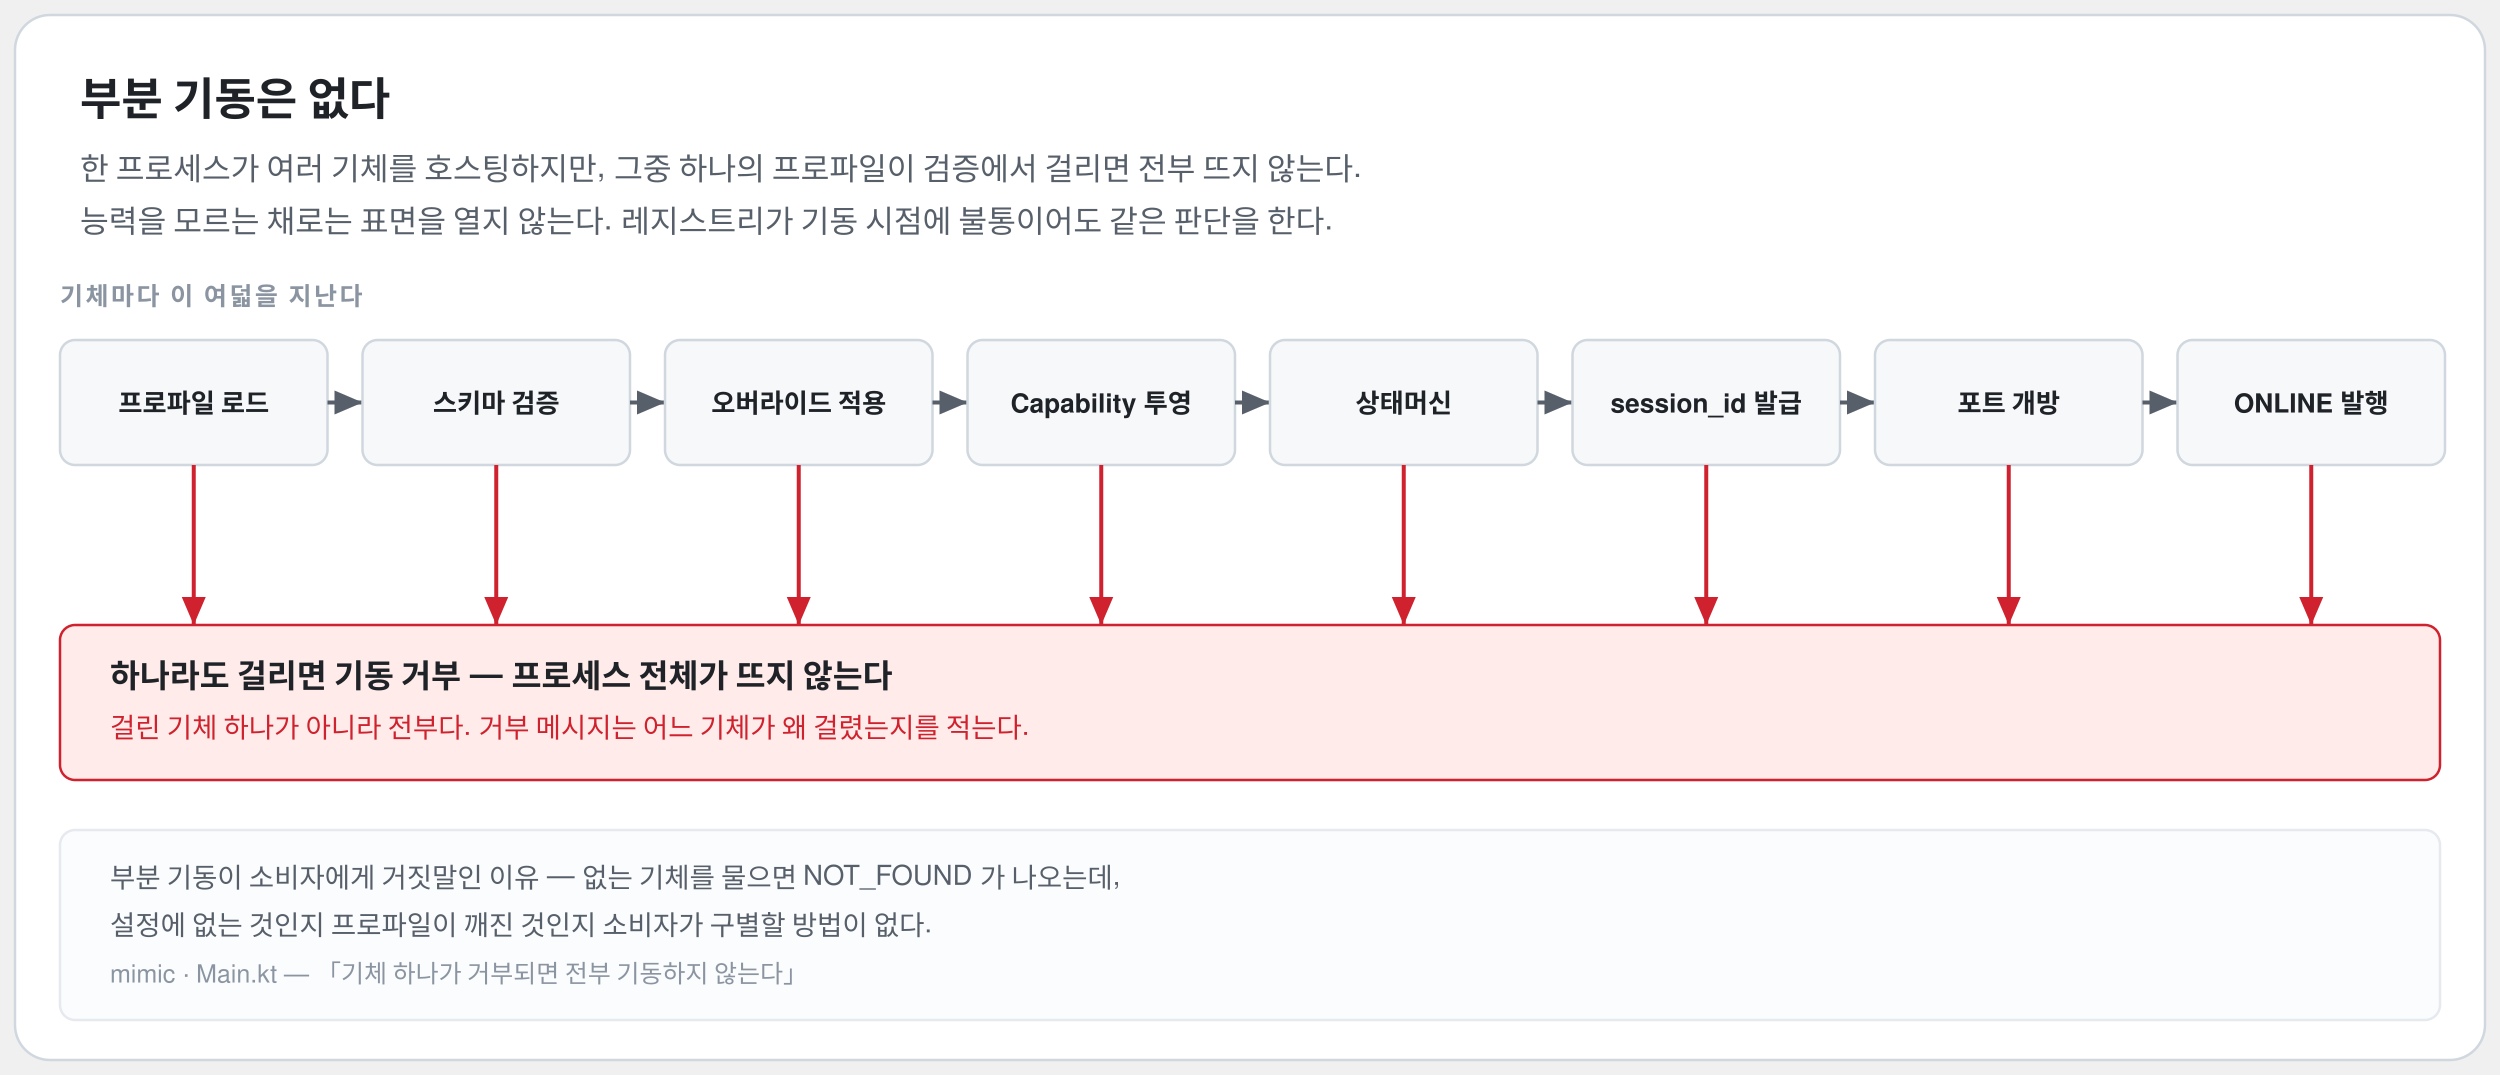
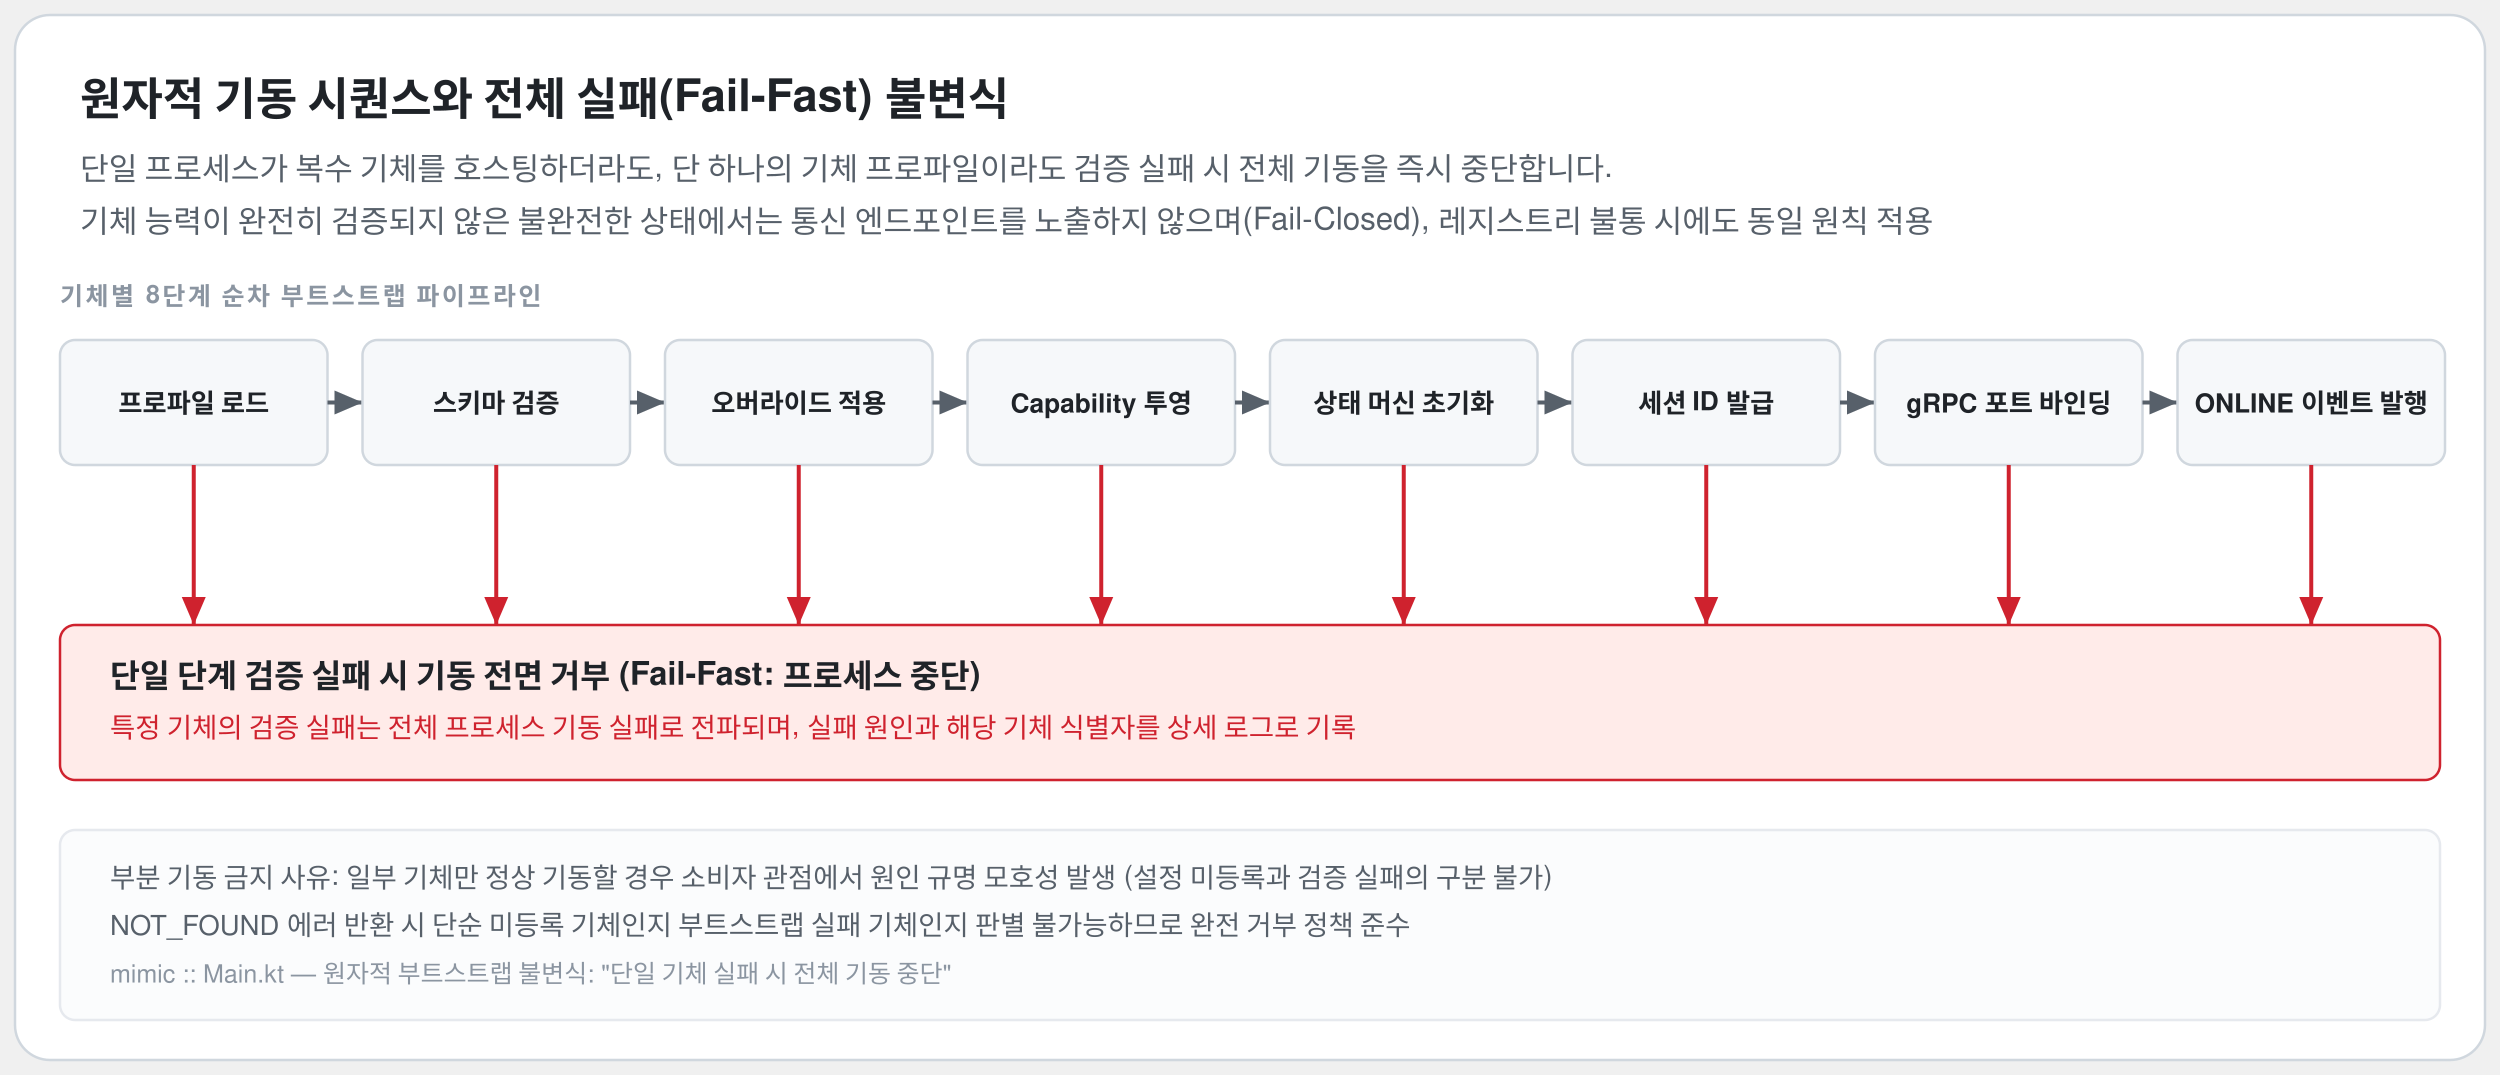
<svg xmlns="http://www.w3.org/2000/svg" width="1000" height="430" viewBox="0 0 1000 430" font-family="Malgun Gothic,Apple SD Gothic Neo,Noto Sans KR,Segoe UI,-apple-system,Helvetica,Arial,sans-serif">
  <defs>
    <marker id="am" markerWidth="9" markerHeight="9" refX="7" refY="3" orient="auto">
      <path d="M0,0 L7,3 L0,6 Z" fill="#57606a" />
    </marker>
    <marker id="ad" markerWidth="9" markerHeight="9" refX="7" refY="3" orient="auto">
      <path d="M0,0 L7,3 L0,6 Z" fill="#cf222e" />
    </marker>
  </defs>
  <rect x="6" y="6" width="988" height="418" rx="14" fill="#ffffff" stroke="#d0d7de" />
-   <text x="32" y="46" font-size="18" font-weight="600" fill="#1f2328">부분 기동은 없다</text>
-   <text x="32" y="72" font-size="12.5" fill="#57606a">한 프로세스가 여러 기체를 호스팅하지만, 그중 하나의 프로파일이 검증에서 걸리면 전부 뜨지 않는다.</text>
-   <text x="32" y="93" font-size="12.5" fill="#57606a">능력을 모르는 채로는 표면을 열지 않는다. 레지스트리가 기동 시점에 불통이어도 같은 판단을 한다.</text>
-   <text x="24" y="122" font-size="10" font-weight="700" letter-spacing="1" fill="#8b95a1">기체마다 이 여덟을 지난다</text>
+   <text x="32" y="46" font-size="18" font-weight="600" fill="#1f2328">원자적 기동 시퀀스와 전체 실패(Fail-Fast) 불변식</text>
+   <text x="32" y="72" font-size="12.5" fill="#57606a">단일 프로세스가 복수 기체를 호스팅하더라도, 단 하나의 기체 프로파일이라도 검증 실패 시 전체 기동을 즉시 중단합니다.</text>
+   <text x="32" y="93" font-size="12.5" fill="#57606a">기체 능력이 완전히 검증되지 않은 불완전한 상태에서는 통신 엔드포인트를 노출하지 않으며(Fail-Closed), 레지스트리 불통 시에도 동일 원칙 적용</text>
+   <text x="24" y="122" font-size="10" font-weight="700" letter-spacing="1" fill="#8b95a1">기체별 8단계 순차 부트스트랩 파이프라인</text>
  <rect x="24" y="136" width="107" height="50" rx="6" fill="#f6f8fa" stroke="#d0d7de" />
  <text x="77.5" y="165" font-size="10.5" font-weight="600" text-anchor="middle" fill="#1f2328">프로파일 로드</text>
  <polyline points="131,161 145,161" fill="none" stroke="#57606a" stroke-width="1.6" marker-end="url(#am)" />
  <polyline points="77.5,186 77.5,250" fill="none" stroke="#cf222e" stroke-width="1.6" marker-end="url(#ad)" />
  <rect x="145" y="136" width="107" height="50" rx="6" fill="#f6f8fa" stroke="#d0d7de" />
  <text x="198.5" y="165" font-size="10.5" font-weight="600" text-anchor="middle" fill="#1f2328">스키마 검증</text>
  <polyline points="252,161 266,161" fill="none" stroke="#57606a" stroke-width="1.6" marker-end="url(#am)" />
  <polyline points="198.5,186 198.5,250" fill="none" stroke="#cf222e" stroke-width="1.6" marker-end="url(#ad)" />
  <rect x="266" y="136" width="107" height="50" rx="6" fill="#f6f8fa" stroke="#d0d7de" />
  <text x="319.5" y="165" font-size="10.5" font-weight="600" text-anchor="middle" fill="#1f2328">오버라이드 적용</text>
  <polyline points="373,161 387,161" fill="none" stroke="#57606a" stroke-width="1.6" marker-end="url(#am)" />
  <polyline points="319.5,186 319.5,250" fill="none" stroke="#cf222e" stroke-width="1.6" marker-end="url(#ad)" />
  <rect x="387" y="136" width="107" height="50" rx="6" fill="#f6f8fa" stroke="#d0d7de" />
  <text x="440.5" y="165" font-size="10.5" font-weight="600" text-anchor="middle" fill="#1f2328">Capability 투영</text>
  <polyline points="494,161 508,161" fill="none" stroke="#57606a" stroke-width="1.6" marker-end="url(#am)" />
  <polyline points="440.5,186 440.5,250" fill="none" stroke="#cf222e" stroke-width="1.6" marker-end="url(#ad)" />
  <rect x="508" y="136" width="107" height="50" rx="6" fill="#f6f8fa" stroke="#d0d7de" />
-   <text x="561.5" y="165" font-size="10.5" font-weight="600" text-anchor="middle" fill="#1f2328">상태머신</text>
+   <text x="561.5" y="165" font-size="10.5" font-weight="600" text-anchor="middle" fill="#1f2328">상태 머신 초기화</text>
  <polyline points="615,161 629,161" fill="none" stroke="#57606a" stroke-width="1.6" marker-end="url(#am)" />
  <polyline points="561.5,186 561.5,250" fill="none" stroke="#cf222e" stroke-width="1.6" marker-end="url(#ad)" />
  <rect x="629" y="136" width="107" height="50" rx="6" fill="#f6f8fa" stroke="#d0d7de" />
-   <text x="682.5" y="165" font-size="10.5" font-weight="600" text-anchor="middle" fill="#1f2328">session_id 발급</text>
+   <text x="682.5" y="165" font-size="10.5" font-weight="600" text-anchor="middle" fill="#1f2328">세션 ID 발급</text>
  <polyline points="736,161 750,161" fill="none" stroke="#57606a" stroke-width="1.6" marker-end="url(#am)" />
  <polyline points="682.5,186 682.5,250" fill="none" stroke="#cf222e" stroke-width="1.6" marker-end="url(#ad)" />
  <rect x="750" y="136" width="107" height="50" rx="6" fill="#f6f8fa" stroke="#d0d7de" />
-   <text x="803.5" y="165" font-size="10.5" font-weight="600" text-anchor="middle" fill="#1f2328">포트 개방</text>
+   <text x="803.5" y="165" font-size="10.5" font-weight="600" text-anchor="middle" fill="#1f2328">gRPC 포트 바인딩</text>
  <polyline points="857,161 871,161" fill="none" stroke="#57606a" stroke-width="1.6" marker-end="url(#am)" />
  <polyline points="803.5,186 803.5,250" fill="none" stroke="#cf222e" stroke-width="1.6" marker-end="url(#ad)" />
  <rect x="871" y="136" width="107" height="50" rx="6" fill="#f6f8fa" stroke="#d0d7de" />
-   <text x="924.5" y="165" font-size="10.5" font-weight="600" text-anchor="middle" fill="#1f2328">ONLINE 발행</text>
+   <text x="924.5" y="165" font-size="10.5" font-weight="600" text-anchor="middle" fill="#1f2328">ONLINE 이벤트 발행</text>
  <polyline points="924.5,186 924.5,250" fill="none" stroke="#cf222e" stroke-width="1.6" marker-end="url(#ad)" />
  <rect x="24" y="250" width="952" height="62" rx="6" fill="#ffebe9" stroke="#cf222e" />
-   <text x="44" y="275" font-size="13" font-weight="600" fill="#1f2328">하나라도 걸리면 기동 거부 — 프로세스 전체가 뜨지 않는다</text>
-   <text x="44" y="295" font-size="11" fill="#cf222e">걸린 기체 하나가 아니라 전부다. 거부 메시지는 어느 기체가 왜 걸렸는지를 적는다.</text>
+   <text x="44" y="275" font-size="13" font-weight="600" fill="#1f2328">단일 단계 검증 실패 시 기동 전면 거부 (Fail-Fast: 프로세스 중단)</text>
+   <text x="44" y="295" font-size="11" fill="#cf222e">특정 기체의 검증 실패는 전체 프로세스 기동 실패로 전파되며, 실패 원인과 해당 기체 식별자를 상세 로그로 기록</text>
  <rect x="24" y="332" width="952" height="76" rx="6" fill="#fbfcfd" stroke="#e6e9ee" />
-   <text x="44" y="355" font-size="11" fill="#57606a">부분 기동이 소비자에게 거짓말인 이유 — 없는 기체를 물으면 NOT_FOUND 가 나오는데,</text>
-   <text x="44" y="374" font-size="11" fill="#57606a">설정에 없는 것인지 프로파일이 깨진 것인지 소비자가 구별할 방법이 없다.</text>
-   <text x="44" y="393" font-size="10" fill="#8b95a1">mimic · Main.kt — 「기체 하나가 거부되면 전부 기동하지 않는다」</text>
+   <text x="44" y="355" font-size="11" fill="#57606a">부분 기동 금지 사유: 일부 기체만 정상 기동할 경우 소비자 관점에서 원인 규명 모호성 발생 (설정 미등록과 검증 실패의 구분 불가)</text>
+   <text x="44" y="374" font-size="11" fill="#57606a">NOT_FOUND 에러 반환 시 단순 미등록 기체인지 부트스트랩 실패 기체인지 판별 불가능하므로 완전 거부 정책 준수</text>
+   <text x="44" y="393" font-size="10" fill="#8b95a1">mimic :: Main.kt — 원자적 부트스트랩 불변식: "단일 기체 실패 시 전체 기동 중단"</text>
</svg>
